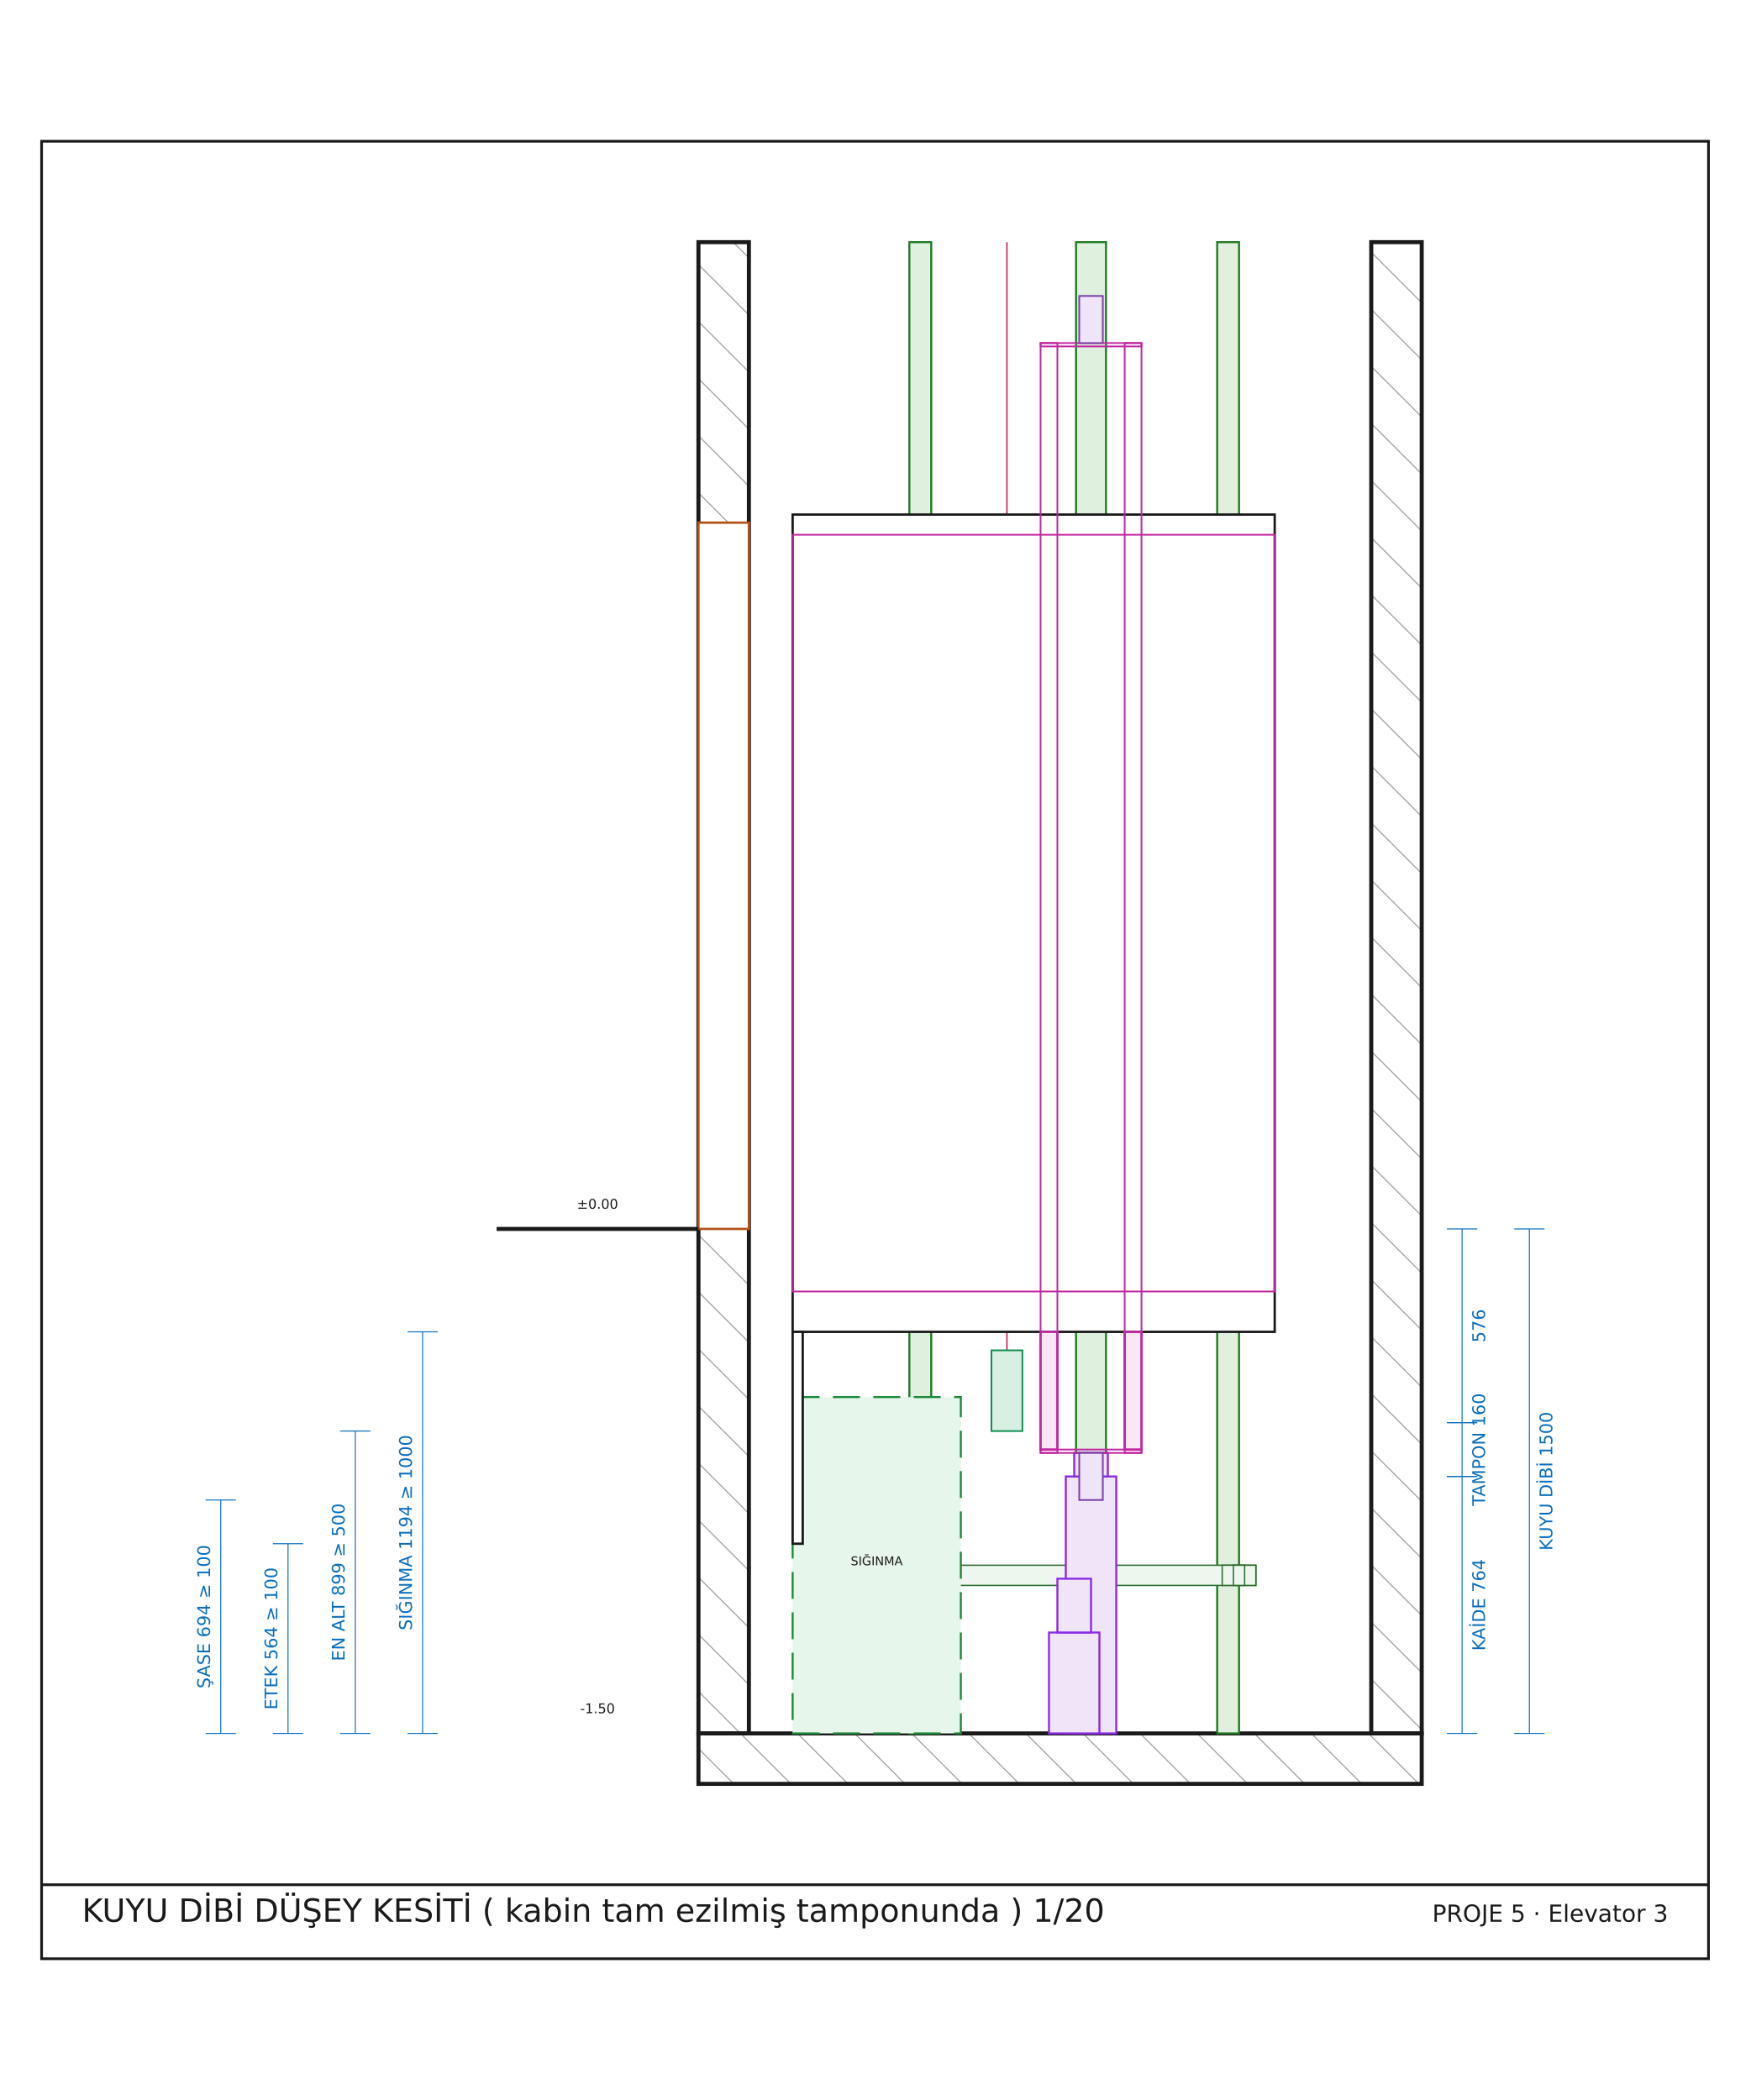
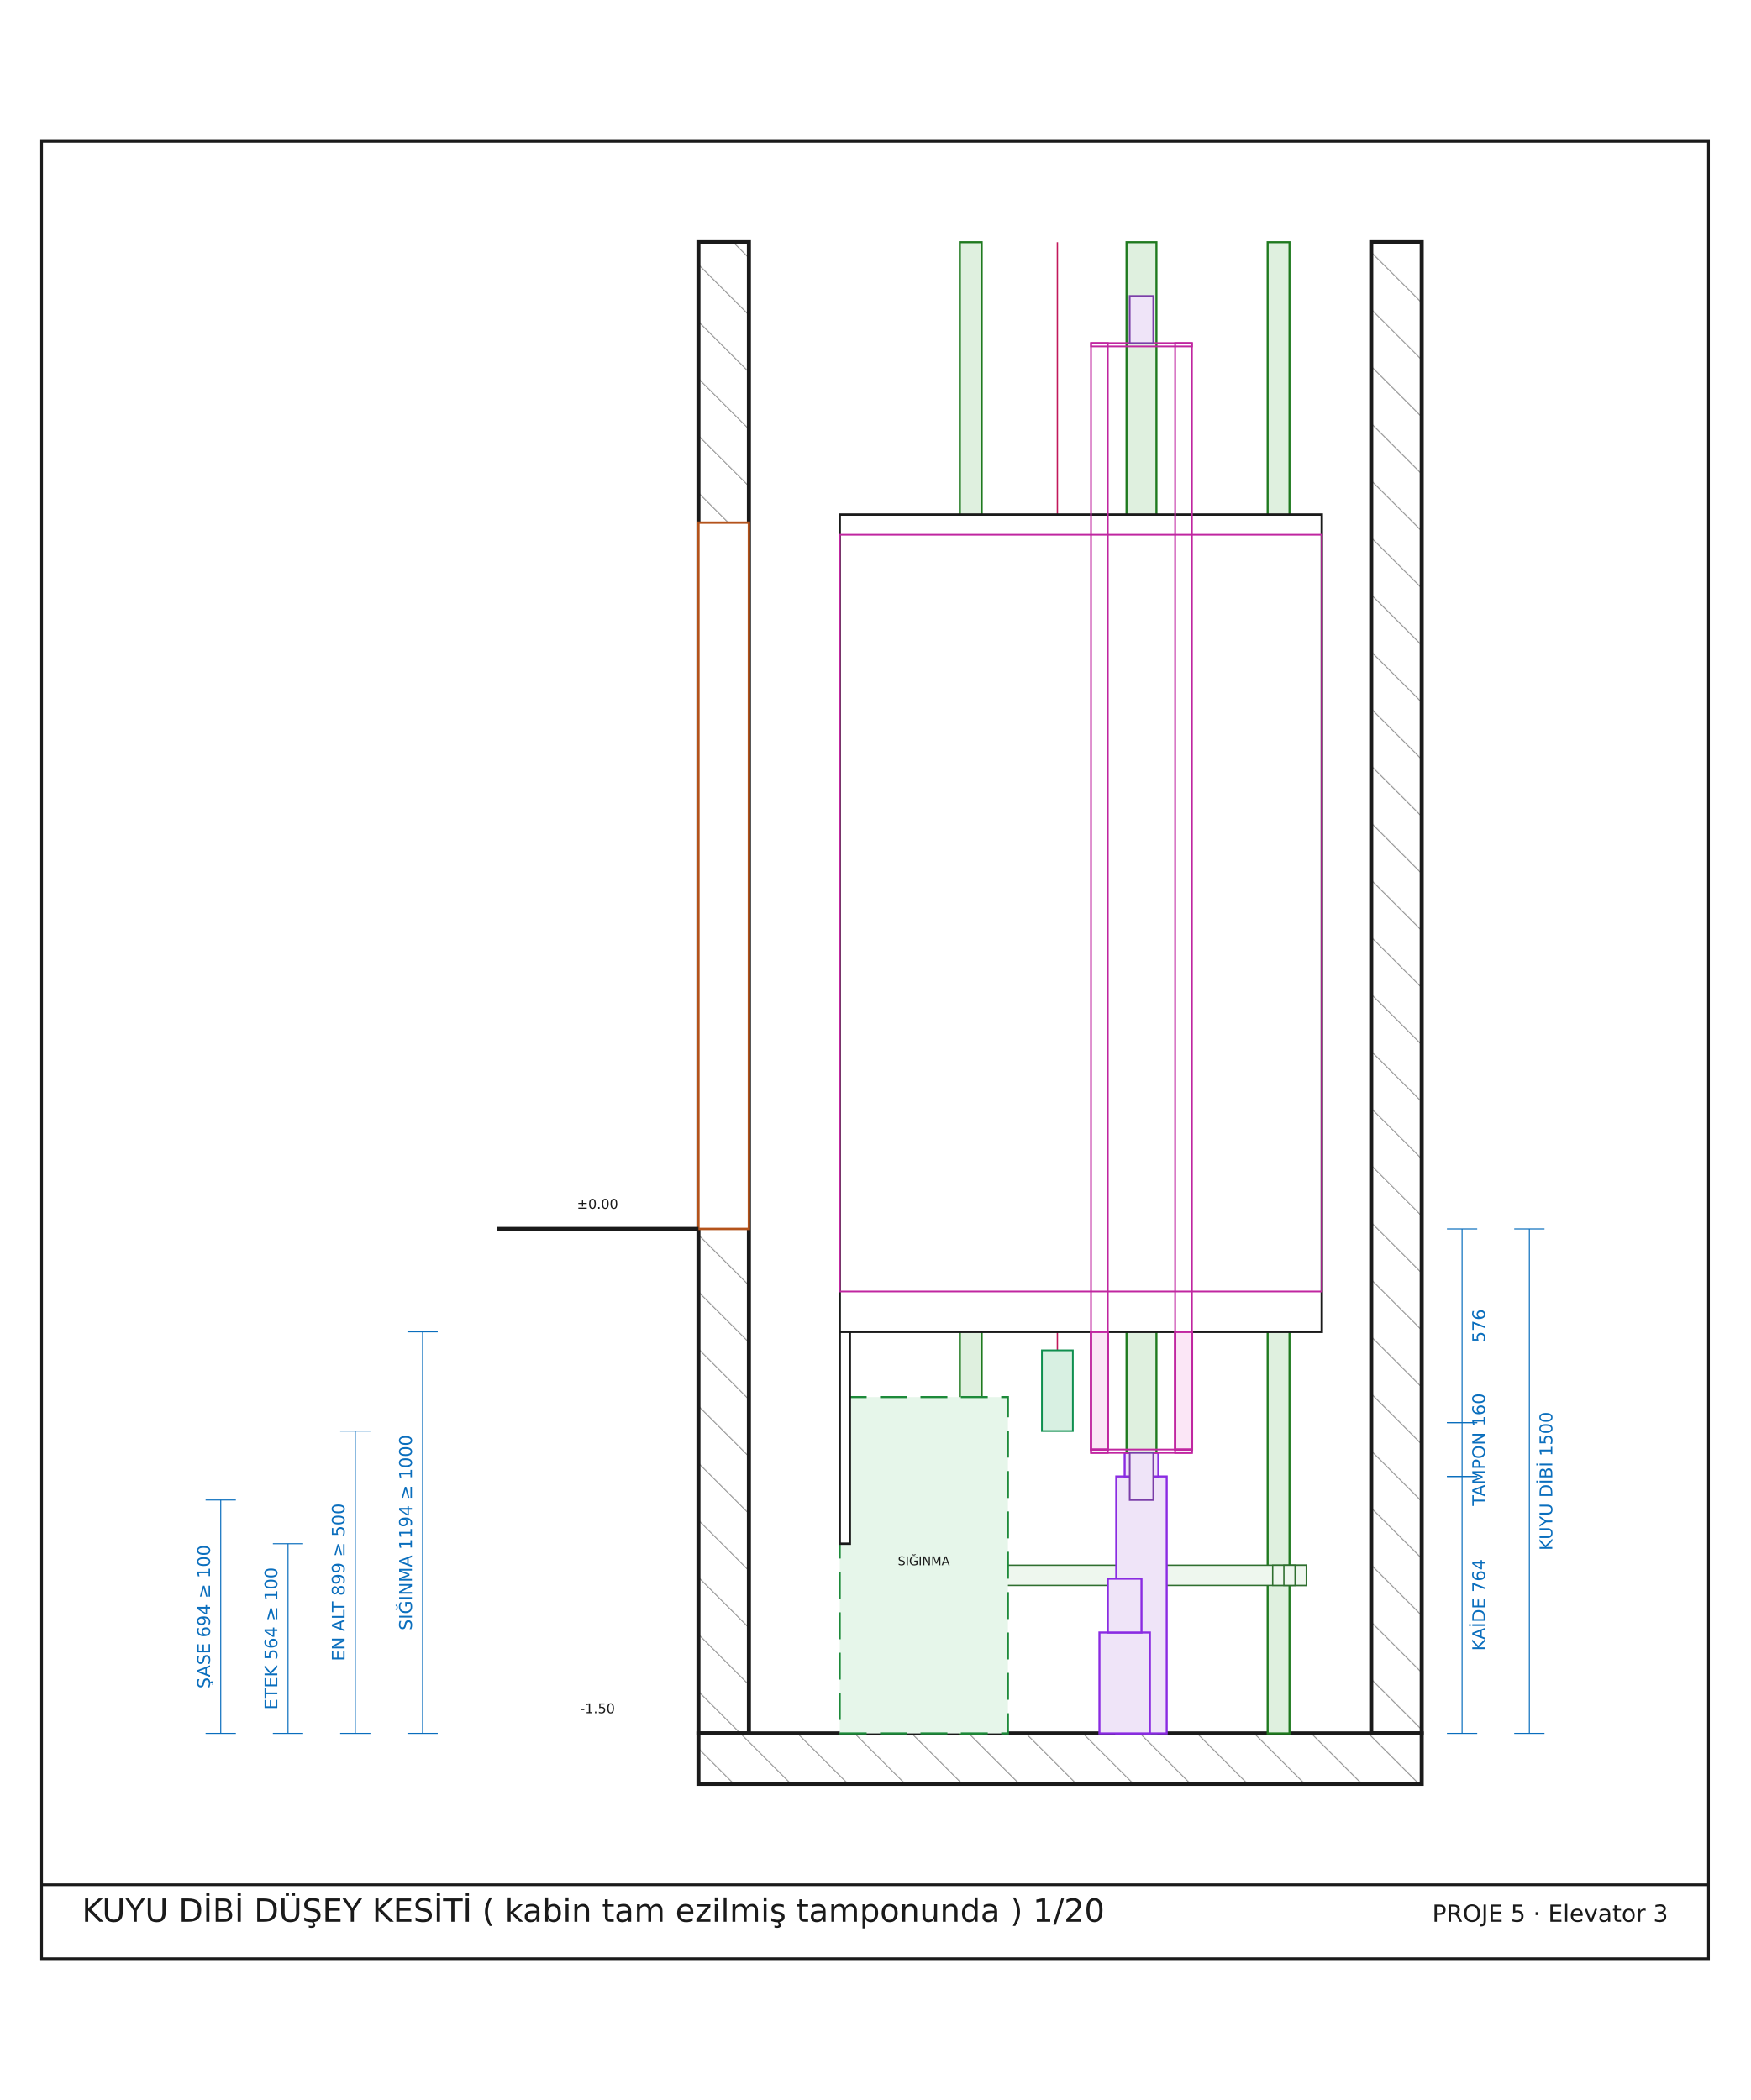
<svg xmlns="http://www.w3.org/2000/svg" viewBox="-2222 -3654 5195 6244" width="260mm" height="312mm">
  <defs>
    <pattern id="tarama" width="120" height="120" patternUnits="userSpaceOnUse" patternTransform="rotate(45)">
      <line x1="0" y1="0" x2="0" y2="120" stroke="#9a9a9a" stroke-width="6" />
    </pattern>
    <pattern id="tugla" width="240" height="120" patternUnits="userSpaceOnUse">
      <rect width="240" height="120" fill="#fdf3ee" />
      <path d="M0 0 H240 M0 60 H240 M120 0 V60 M0 60 V120 M240 60 V120" stroke="#c08a6a" stroke-width="5" fill="none" />
    </pattern>
  </defs>
  <rect x="-100000" y="-100000" width="200000" height="200000" fill="#ffffff" />
  <g transform="scale(1,-1)">
    <rect x="-150.0" y="-1500.0" width="150.0" height="4434.0" fill="url(#tarama)" stroke="none" />
    <rect x="-150.0" y="-1500.0" width="150.0" height="4434.0" fill="none" stroke="#1a1a1a" stroke-width="12" />
    <rect x="1850.0" y="-1500.0" width="150.0" height="4434.0" fill="url(#tarama)" stroke="none" />
    <rect x="1850.0" y="-1500.0" width="150.0" height="4434.0" fill="none" stroke="#1a1a1a" stroke-width="12" />
    <rect x="-150.0" y="-1650.0" width="2150.0" height="150.0" fill="url(#tarama)" stroke="none" />
    <rect x="-150.0" y="-1650.0" width="2150.0" height="150.0" fill="none" stroke="#1a1a1a" stroke-width="12" />
    <rect x="-150.0" y="0.0" width="150.0" height="2100.0" fill="#ffffff" stroke="#b4531b" stroke-width="7" />
    <line x1="-750.0" y1="0.0" x2="-150.0" y2="0.0" stroke="#1a1a1a" stroke-width="12" />
    <g transform="translate(-450.0,60.0) scale(1,-1) rotate(-0.0)">
      <text x="0" y="0" font-family="DejaVu Sans, Arial" font-size="40" fill="#1a1a1a" text-anchor="middle">±0.00</text>
    </g>
-     <rect x="972.5" y="-1500.0" width="89.0" height="4434.0" fill="#dff0df" stroke="#1f7a1f" stroke-width="6" />
-     <rect x="477.0" y="-1500.0" width="65.0" height="4434.0" fill="#dff0df" stroke="#1f7a1f" stroke-width="6" />
-     <rect x="1392.0" y="-1500.0" width="65.0" height="4434.0" fill="#dff0df" stroke="#1f7a1f" stroke-width="6" />
-     <rect x="427.0" y="-1060.0" width="1080.0" height="60.0" fill="#eef7ee" stroke="#2f6f2f" stroke-width="4" />
-     <rect x="1407.0" y="-1060.0" width="100.0" height="60.0" fill="#eef7ee" stroke="#2f6f2f" stroke-width="4" />
-     <rect x="1440.3" y="-1060.0" width="33.3" height="60.0" fill="#eef7ee" stroke="#2f6f2f" stroke-width="4" />
-     <rect x="427.0" y="-1060.0" width="100.0" height="60.0" fill="#eef7ee" stroke="#2f6f2f" stroke-width="4" />
-     <rect x="460.3" y="-1060.0" width="33.3" height="60.0" fill="#eef7ee" stroke="#2f6f2f" stroke-width="4" />
-     <rect x="427.0" y="440.0" width="1080.0" height="60.0" fill="#eef7ee" stroke="#2f6f2f" stroke-width="4" />
-     <rect x="1407.0" y="440.0" width="100.0" height="60.0" fill="#eef7ee" stroke="#2f6f2f" stroke-width="4" />
-     <rect x="1440.3" y="440.0" width="33.3" height="60.0" fill="#eef7ee" stroke="#2f6f2f" stroke-width="4" />
-     <rect x="427.0" y="440.0" width="100.0" height="60.0" fill="#eef7ee" stroke="#2f6f2f" stroke-width="4" />
-     <rect x="460.3" y="440.0" width="33.3" height="60.0" fill="#eef7ee" stroke="#2f6f2f" stroke-width="4" />
-     <rect x="427.0" y="1940.0" width="1080.0" height="60.0" fill="#eef7ee" stroke="#2f6f2f" stroke-width="4" />
-     <rect x="1407.0" y="1940.0" width="100.0" height="60.0" fill="#eef7ee" stroke="#2f6f2f" stroke-width="4" />
-     <rect x="1440.3" y="1940.0" width="33.3" height="60.0" fill="#eef7ee" stroke="#2f6f2f" stroke-width="4" />
-     <rect x="427.0" y="1940.0" width="100.0" height="60.0" fill="#eef7ee" stroke="#2f6f2f" stroke-width="4" />
-     <rect x="460.3" y="1940.0" width="33.3" height="60.0" fill="#eef7ee" stroke="#2f6f2f" stroke-width="4" />
-     <rect x="942.0" y="-1500.0" width="150.0" height="764.0" fill="#efe4f8" stroke="#8a2be2" stroke-width="6" />
-     <rect x="967.0" y="-736.0" width="100.0" height="70.0" fill="#efe4f8" stroke="#8a2be2" stroke-width="6" />
-     <rect x="892.0" y="-1500.0" width="150.0" height="300.0" fill="#efe4f8" stroke="#8a2be2" stroke-width="6" />
-     <rect x="917.0" y="-1200.0" width="100.0" height="160.0" fill="#efe4f8" stroke="#8a2be2" stroke-width="6" />
-     <line x1="767.0" y1="-481.0" x2="767.0" y2="2934.0" stroke="#c2185b" stroke-width="4" />
-     <rect x="130.0" y="-1500.0" width="500.0" height="1000.0" fill="#e6f6ea" stroke="#1d8a3a" stroke-width="6" stroke-dasharray="80 40" />
-     <g transform="translate(380.0,-1000.0) scale(1,-1) rotate(-0.0)">
+     <rect x="1122.5" y="-1500.0" width="89.0" height="4434.0" fill="#dff0df" stroke="#1f7a1f" stroke-width="6" />
+     <rect x="627.0" y="-1500.0" width="65.0" height="4434.0" fill="#dff0df" stroke="#1f7a1f" stroke-width="6" />
+     <rect x="1542.0" y="-1500.0" width="65.0" height="4434.0" fill="#dff0df" stroke="#1f7a1f" stroke-width="6" />
+     <rect x="577.0" y="-1060.0" width="1080.0" height="60.0" fill="#eef7ee" stroke="#2f6f2f" stroke-width="4" />
+     <rect x="1557.0" y="-1060.0" width="100.0" height="60.0" fill="#eef7ee" stroke="#2f6f2f" stroke-width="4" />
+     <rect x="1590.3" y="-1060.0" width="33.3" height="60.0" fill="#eef7ee" stroke="#2f6f2f" stroke-width="4" />
+     <rect x="577.0" y="-1060.0" width="100.0" height="60.0" fill="#eef7ee" stroke="#2f6f2f" stroke-width="4" />
+     <rect x="610.3" y="-1060.0" width="33.3" height="60.0" fill="#eef7ee" stroke="#2f6f2f" stroke-width="4" />
+     <rect x="577.0" y="440.0" width="1080.0" height="60.0" fill="#eef7ee" stroke="#2f6f2f" stroke-width="4" />
+     <rect x="1557.0" y="440.0" width="100.0" height="60.0" fill="#eef7ee" stroke="#2f6f2f" stroke-width="4" />
+     <rect x="1590.3" y="440.0" width="33.3" height="60.0" fill="#eef7ee" stroke="#2f6f2f" stroke-width="4" />
+     <rect x="577.0" y="440.0" width="100.0" height="60.0" fill="#eef7ee" stroke="#2f6f2f" stroke-width="4" />
+     <rect x="610.3" y="440.0" width="33.3" height="60.0" fill="#eef7ee" stroke="#2f6f2f" stroke-width="4" />
+     <rect x="577.0" y="1940.0" width="1080.0" height="60.0" fill="#eef7ee" stroke="#2f6f2f" stroke-width="4" />
+     <rect x="1557.0" y="1940.0" width="100.0" height="60.0" fill="#eef7ee" stroke="#2f6f2f" stroke-width="4" />
+     <rect x="1590.3" y="1940.0" width="33.3" height="60.0" fill="#eef7ee" stroke="#2f6f2f" stroke-width="4" />
+     <rect x="577.0" y="1940.0" width="100.0" height="60.0" fill="#eef7ee" stroke="#2f6f2f" stroke-width="4" />
+     <rect x="610.3" y="1940.0" width="33.3" height="60.0" fill="#eef7ee" stroke="#2f6f2f" stroke-width="4" />
+     <rect x="1092.0" y="-1500.0" width="150.0" height="764.0" fill="#efe4f8" stroke="#8a2be2" stroke-width="6" />
+     <rect x="1117.0" y="-736.0" width="100.0" height="70.0" fill="#efe4f8" stroke="#8a2be2" stroke-width="6" />
+     <rect x="1042.0" y="-1500.0" width="150.0" height="300.0" fill="#efe4f8" stroke="#8a2be2" stroke-width="6" />
+     <rect x="1067.0" y="-1200.0" width="100.0" height="160.0" fill="#efe4f8" stroke="#8a2be2" stroke-width="6" />
+     <line x1="917.0" y1="-481.0" x2="917.0" y2="2934.0" stroke="#c2185b" stroke-width="4" />
+     <rect x="270.0" y="-1500.0" width="500.0" height="1000.0" fill="#e6f6ea" stroke="#1d8a3a" stroke-width="6" stroke-dasharray="80 40" />
+     <g transform="translate(520.0,-1000.0) scale(1,-1) rotate(-0.0)">
      <text x="0" y="0" font-family="DejaVu Sans, Arial" font-size="36" fill="#1a1a1a" text-anchor="middle">SIĞINMA</text>
    </g>
-     <rect x="130.0" y="-306.0" width="1433.0" height="2430.0" fill="#ffffff" stroke="#1a1a1a" stroke-width="7" />
-     <rect x="130.0" y="-186.0" width="1433.0" height="2250.0" fill="none" stroke="#c026a0" stroke-width="5" />
-     <rect x="130.0" y="-936.0" width="30.0" height="630.0" fill="#ffffff" stroke="#1a1a1a" stroke-width="7" />
-     <rect x="867.0" y="-666.0" width="50.0" height="3300.0" fill="none" stroke="#c026a0" stroke-width="5" />
-     <rect x="1117.0" y="-666.0" width="50.0" height="3300.0" fill="none" stroke="#c026a0" stroke-width="5" />
-     <rect x="867.0" y="-666.0" width="300.0" height="10.0" fill="none" stroke="#c026a0" stroke-width="5" />
-     <rect x="867.0" y="2624.0" width="300.0" height="10.0" fill="none" stroke="#c026a0" stroke-width="5" />
-     <rect x="982.0" y="2634.0" width="70.0" height="140.0" fill="#efe4f8" stroke="#7a3ea8" stroke-width="5" />
-     <rect x="982.0" y="-806.0" width="70.0" height="140.0" fill="#efe4f8" stroke="#7a3ea8" stroke-width="5" />
-     <rect x="867.0" y="-656.0" width="50.0" height="350.0" fill="#fbe6f6" stroke="#c026a0" stroke-width="7" />
-     <rect x="1117.0" y="-656.0" width="50.0" height="350.0" fill="#fbe6f6" stroke="#c026a0" stroke-width="7" />
-     <rect x="721.0" y="-601.0" width="92.0" height="240.0" fill="#d8f0e2" stroke="#0f8f4f" stroke-width="5" />
+     <rect x="270.0" y="-306.0" width="1433.0" height="2430.0" fill="#ffffff" stroke="#1a1a1a" stroke-width="7" />
+     <rect x="270.0" y="-186.0" width="1433.0" height="2250.0" fill="none" stroke="#c026a0" stroke-width="5" />
+     <rect x="270.0" y="-936.0" width="30.0" height="630.0" fill="#ffffff" stroke="#1a1a1a" stroke-width="7" />
+     <rect x="1017.0" y="-666.0" width="50.0" height="3300.0" fill="none" stroke="#c026a0" stroke-width="5" />
+     <rect x="1267.0" y="-666.0" width="50.0" height="3300.0" fill="none" stroke="#c026a0" stroke-width="5" />
+     <rect x="1017.0" y="-666.0" width="300.0" height="10.0" fill="none" stroke="#c026a0" stroke-width="5" />
+     <rect x="1017.0" y="2624.0" width="300.0" height="10.0" fill="none" stroke="#c026a0" stroke-width="5" />
+     <rect x="1132.0" y="2634.0" width="70.0" height="140.0" fill="#efe4f8" stroke="#7a3ea8" stroke-width="5" />
+     <rect x="1132.0" y="-806.0" width="70.0" height="140.0" fill="#efe4f8" stroke="#7a3ea8" stroke-width="5" />
+     <rect x="1017.0" y="-656.0" width="50.0" height="350.0" fill="#fbe6f6" stroke="#c026a0" stroke-width="7" />
+     <rect x="1267.0" y="-656.0" width="50.0" height="350.0" fill="#fbe6f6" stroke="#c026a0" stroke-width="7" />
+     <rect x="871.0" y="-601.0" width="92.0" height="240.0" fill="#d8f0e2" stroke="#0f8f4f" stroke-width="5" />
    <g transform="translate(-450.0,-1440.0) scale(1,-1) rotate(-0.0)">
      <text x="0" y="0" font-family="DejaVu Sans, Arial" font-size="40" fill="#1a1a1a" text-anchor="middle">-1.50</text>
    </g>
    <line x1="-970.0" y1="-1500.0" x2="-970.0" y2="-306.0" stroke="#0a6ebd" stroke-width="3" />
    <line x1="-1015.0" y1="-1500.0" x2="-925.0" y2="-1500.0" stroke="#0a6ebd" stroke-width="3" />
    <line x1="-1015.0" y1="-306.0" x2="-925.0" y2="-306.0" stroke="#0a6ebd" stroke-width="3" />
    <g transform="translate(-1001.8,-903.0) scale(1,-1) rotate(-90.0)">
      <text x="0" y="0" font-family="DejaVu Sans, Arial" font-size="52" fill="#0a6ebd" text-anchor="middle">SIĞINMA 1194 ≥ 1000</text>
    </g>
    <line x1="-1170.0" y1="-1500.0" x2="-1170.0" y2="-601.0" stroke="#0a6ebd" stroke-width="3" />
    <line x1="-1215.0" y1="-1500.0" x2="-1125.0" y2="-1500.0" stroke="#0a6ebd" stroke-width="3" />
    <line x1="-1215.0" y1="-601.0" x2="-1125.0" y2="-601.0" stroke="#0a6ebd" stroke-width="3" />
    <g transform="translate(-1201.8,-1050.5) scale(1,-1) rotate(-90.0)">
      <text x="0" y="0" font-family="DejaVu Sans, Arial" font-size="52" fill="#0a6ebd" text-anchor="middle">EN ALT 899 ≥ 500</text>
    </g>
    <line x1="-1370.0" y1="-1500.0" x2="-1370.0" y2="-936.0" stroke="#0a6ebd" stroke-width="3" />
    <line x1="-1415.0" y1="-1500.0" x2="-1325.0" y2="-1500.0" stroke="#0a6ebd" stroke-width="3" />
    <line x1="-1415.0" y1="-936.0" x2="-1325.0" y2="-936.0" stroke="#0a6ebd" stroke-width="3" />
    <g transform="translate(-1401.8,-1218.0) scale(1,-1) rotate(-90.0)">
      <text x="0" y="0" font-family="DejaVu Sans, Arial" font-size="52" fill="#0a6ebd" text-anchor="middle">ETEK 564 ≥ 100</text>
    </g>
    <line x1="-1570.0" y1="-1500.0" x2="-1570.0" y2="-806.0" stroke="#0a6ebd" stroke-width="3" />
    <line x1="-1615.0" y1="-1500.0" x2="-1525.0" y2="-1500.0" stroke="#0a6ebd" stroke-width="3" />
    <line x1="-1615.0" y1="-806.0" x2="-1525.0" y2="-806.0" stroke="#0a6ebd" stroke-width="3" />
    <g transform="translate(-1601.8,-1153.0) scale(1,-1) rotate(-90.0)">
      <text x="0" y="0" font-family="DejaVu Sans, Arial" font-size="52" fill="#0a6ebd" text-anchor="middle">ŞASE 694 ≥ 100</text>
    </g>
    <line x1="2120.0" y1="-1500.0" x2="2120.0" y2="-736.0" stroke="#0a6ebd" stroke-width="3" />
    <line x1="2075.0" y1="-1500.0" x2="2165.0" y2="-1500.0" stroke="#0a6ebd" stroke-width="3" />
    <line x1="2075.0" y1="-736.0" x2="2165.0" y2="-736.0" stroke="#0a6ebd" stroke-width="3" />
    <g transform="translate(2188.2,-1118.0) scale(1,-1) rotate(-90.0)">
      <text x="0" y="0" font-family="DejaVu Sans, Arial" font-size="52" fill="#0a6ebd" text-anchor="middle">KAİDE 764</text>
    </g>
    <line x1="2120.0" y1="-736.0" x2="2120.0" y2="-576.0" stroke="#0a6ebd" stroke-width="3" />
    <line x1="2075.0" y1="-736.0" x2="2165.0" y2="-736.0" stroke="#0a6ebd" stroke-width="3" />
    <line x1="2075.0" y1="-576.0" x2="2165.0" y2="-576.0" stroke="#0a6ebd" stroke-width="3" />
    <g transform="translate(2188.2,-656.0) scale(1,-1) rotate(-90.0)">
      <text x="0" y="0" font-family="DejaVu Sans, Arial" font-size="52" fill="#0a6ebd" text-anchor="middle">TAMPON 160</text>
    </g>
    <line x1="2120.0" y1="-576.0" x2="2120.0" y2="0.0" stroke="#0a6ebd" stroke-width="3" />
    <line x1="2075.0" y1="-576.0" x2="2165.0" y2="-576.0" stroke="#0a6ebd" stroke-width="3" />
    <line x1="2075.0" y1="0.0" x2="2165.0" y2="0.0" stroke="#0a6ebd" stroke-width="3" />
    <g transform="translate(2188.2,-288.0) scale(1,-1) rotate(-90.0)">
      <text x="0" y="0" font-family="DejaVu Sans, Arial" font-size="52" fill="#0a6ebd" text-anchor="middle">576</text>
    </g>
    <line x1="2320.0" y1="-1500.0" x2="2320.0" y2="0.0" stroke="#0a6ebd" stroke-width="3" />
    <line x1="2275.0" y1="-1500.0" x2="2365.0" y2="-1500.0" stroke="#0a6ebd" stroke-width="3" />
    <line x1="2275.0" y1="0.0" x2="2365.0" y2="0.0" stroke="#0a6ebd" stroke-width="3" />
    <g transform="translate(2388.2,-750.0) scale(1,-1) rotate(-90.0)">
      <text x="0" y="0" font-family="DejaVu Sans, Arial" font-size="52" fill="#0a6ebd" text-anchor="middle">KUYU DİBİ 1500</text>
    </g>
    <rect x="-2102.5" y="-2170.0" width="4955.0" height="5404.0" fill="none" stroke="#1a1a1a" stroke-width="8" />
    <line x1="-2102.5" y1="-1950.0" x2="2852.5" y2="-1950.0" stroke="#1a1a1a" stroke-width="8" />
    <g transform="translate(-1982.5,-2060.0) scale(1,-1) rotate(-0.0)">
      <text x="0" y="0" font-family="DejaVu Sans, Arial" font-size="95" fill="#1a1a1a" text-anchor="start">KUYU DİBİ DÜŞEY KESİTİ  ( kabin tam ezilmiş tamponunda )   1/20</text>
    </g>
    <g transform="translate(2732.5,-2060.0) scale(1,-1) rotate(-0.0)">
      <text x="0" y="0" font-family="DejaVu Sans, Arial" font-size="70" fill="#1a1a1a" text-anchor="end">PROJE 5  ·  Elevator 3</text>
    </g>
  </g>
</svg>
